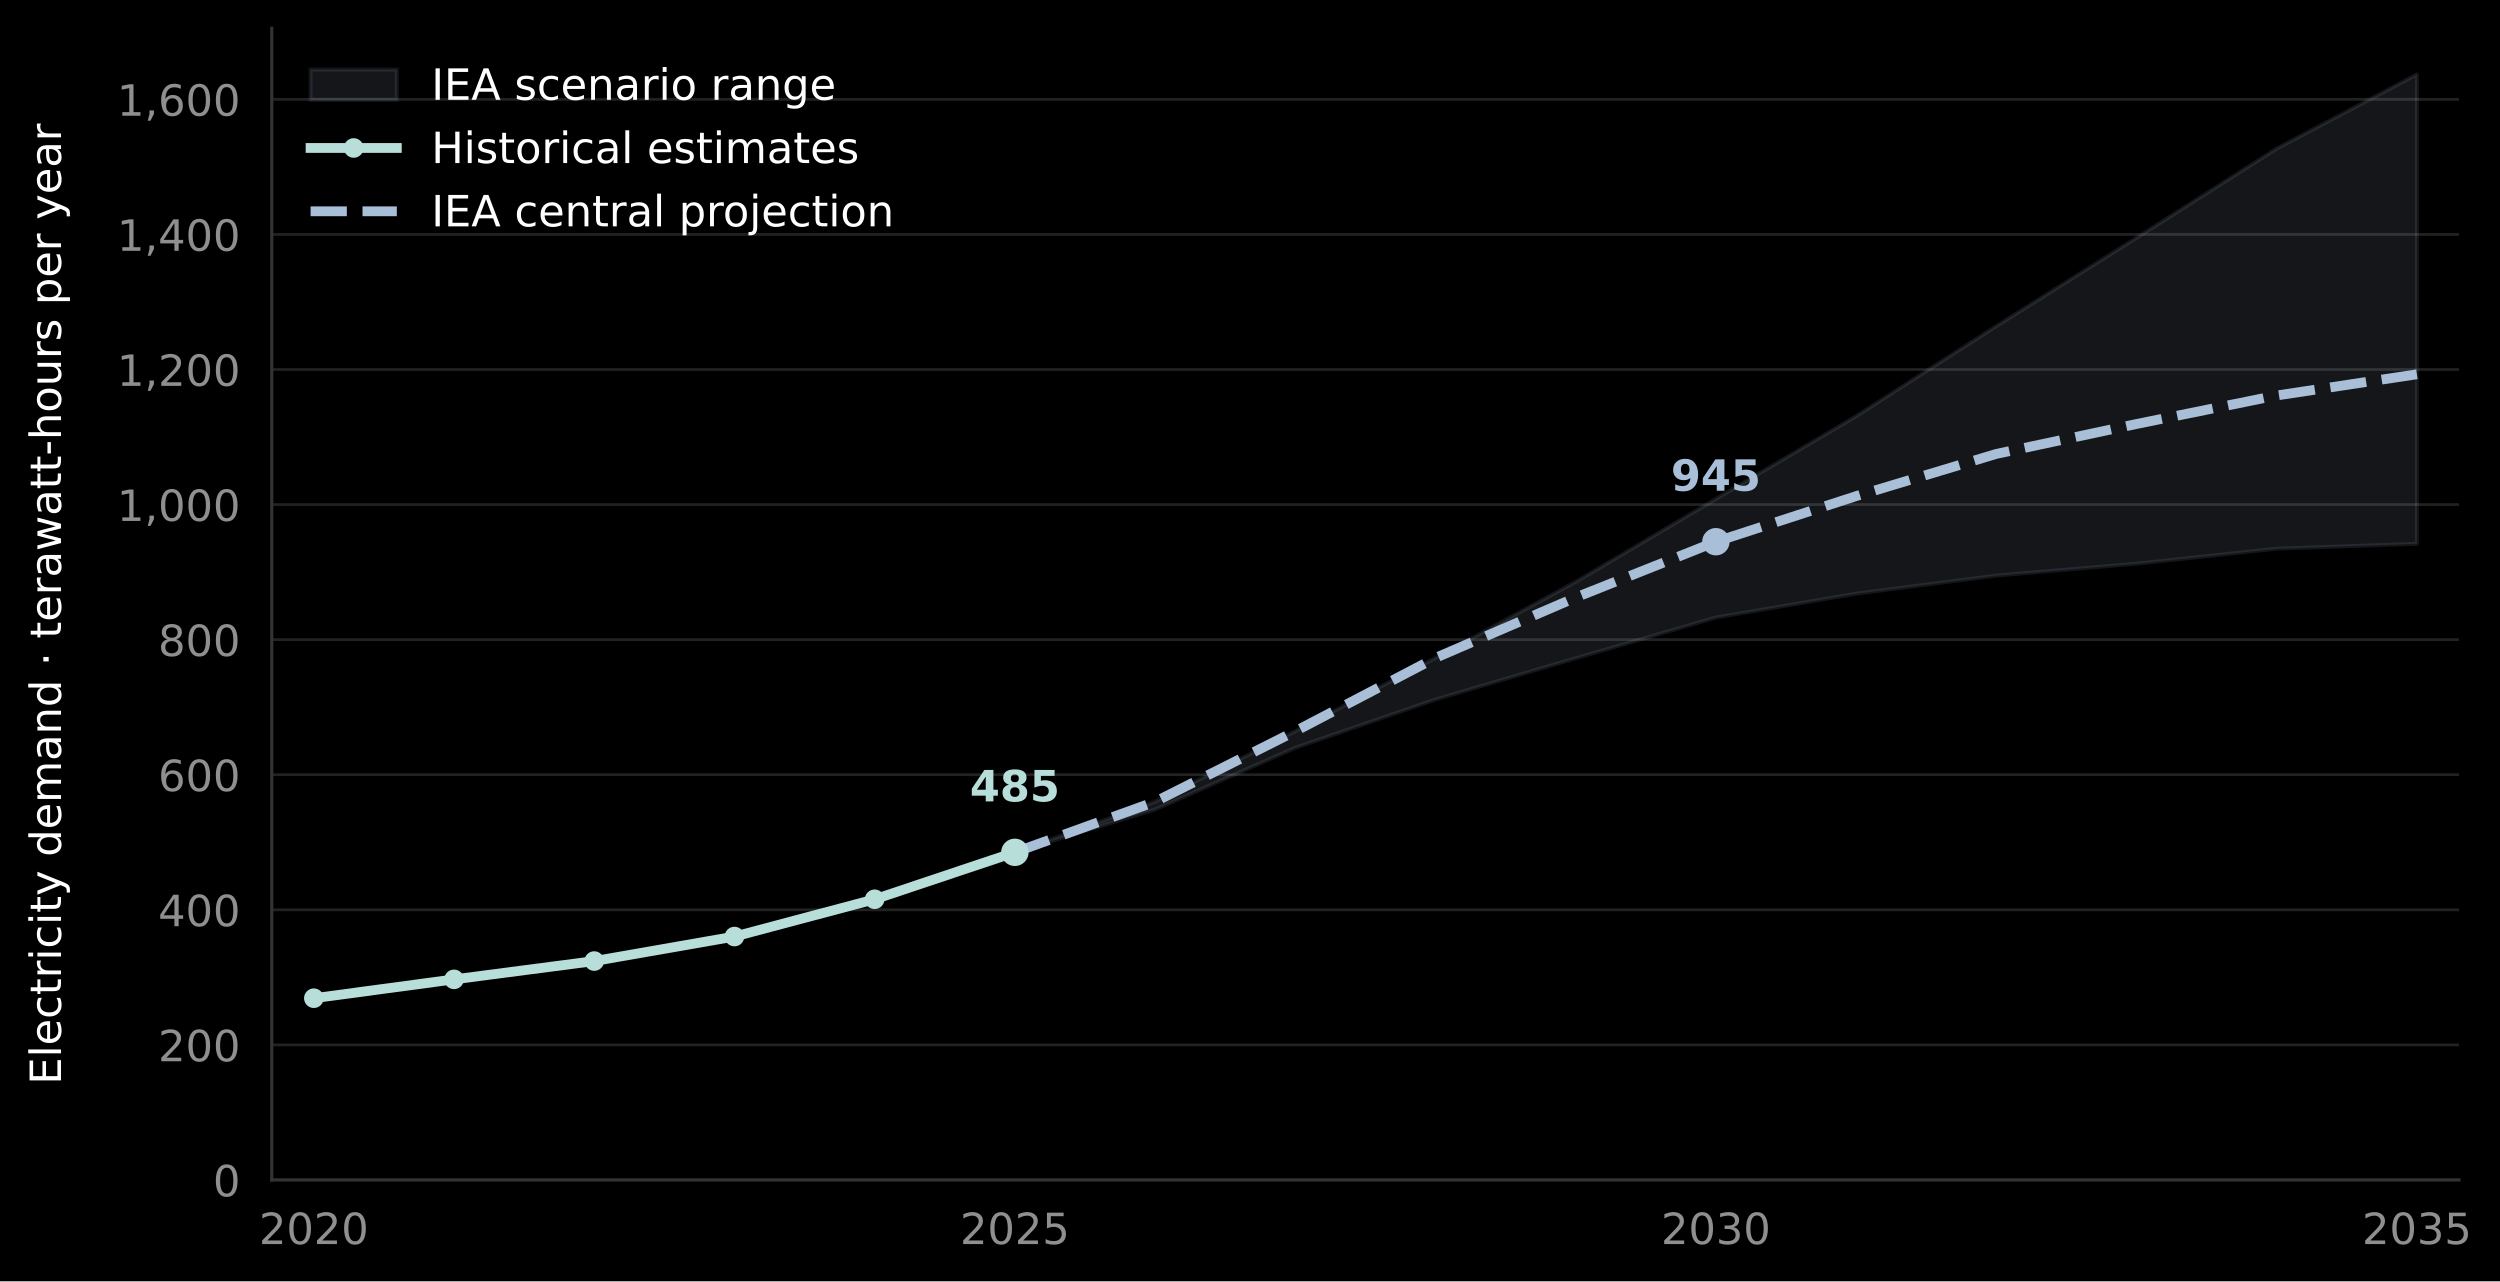
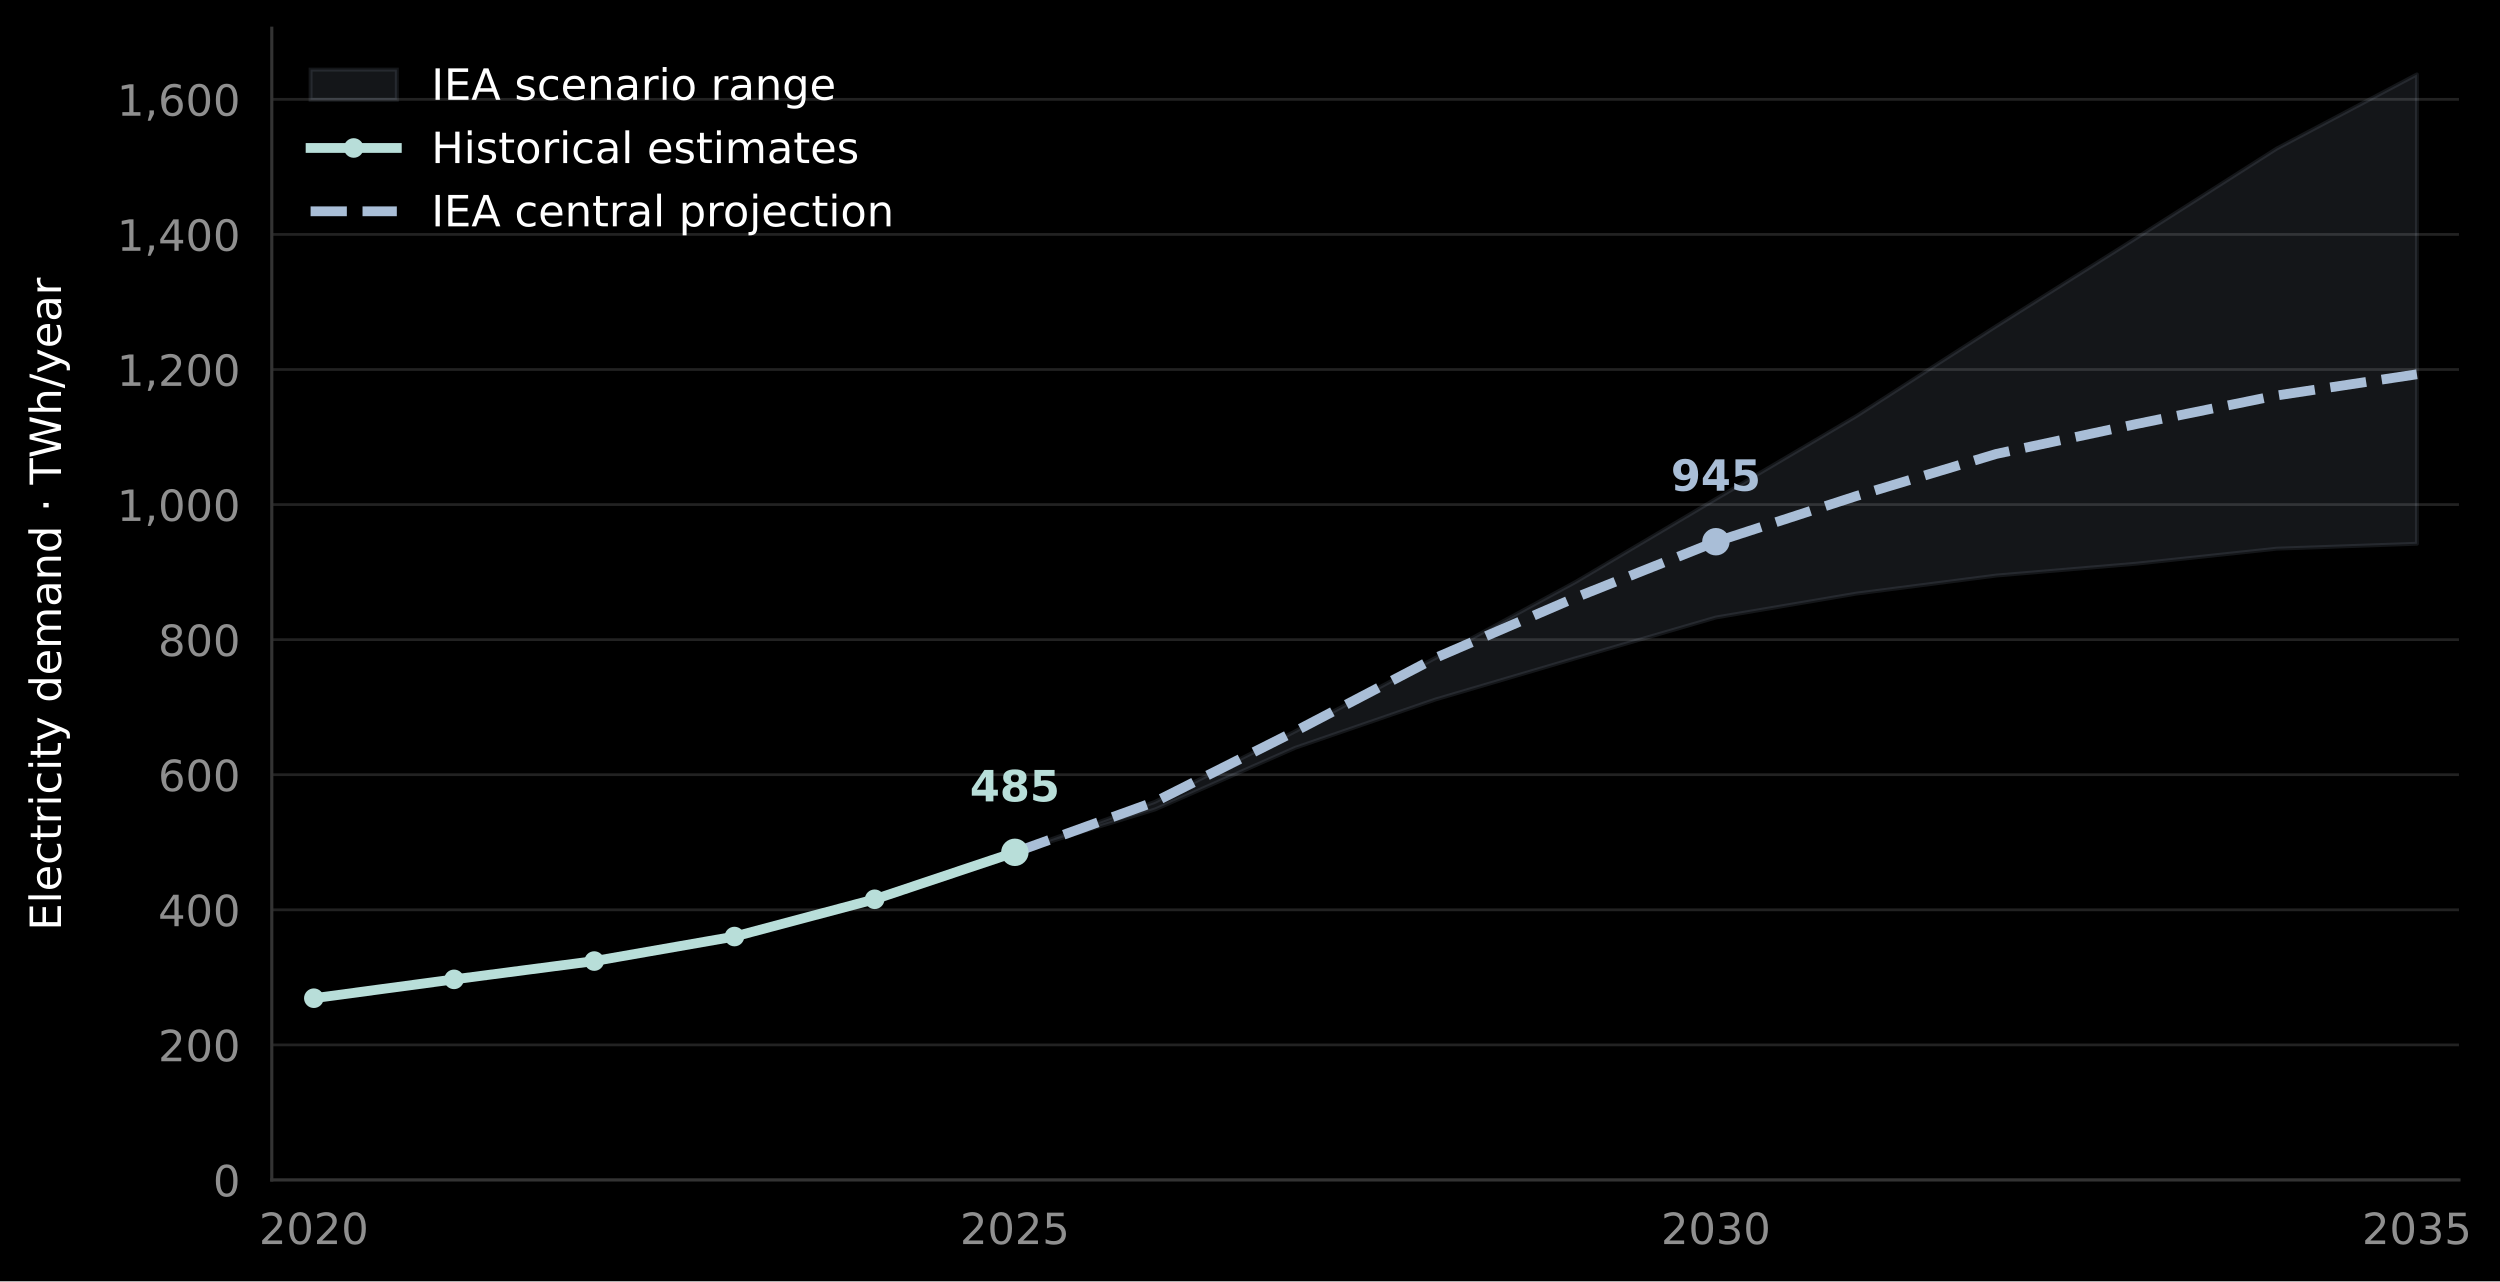
<svg xmlns="http://www.w3.org/2000/svg" xmlns:xlink="http://www.w3.org/1999/xlink" width="637.804pt" height="326.878pt" viewBox="0 0 637.804 326.878" version="1.1">
  <defs>
    <style type="text/css">*{stroke-linejoin: round; stroke-linecap: butt}</style>
  </defs>
  <g id="figure_1">
    <g id="patch_1">
      <path d="M 0 326.878 L 637.804 326.878 L 637.804 0 L 0 0 z " />
    </g>
    <g id="axes_1">
      <g id="patch_2">
        <path d="M 69.337 301.032 L 627.337 301.032 L 627.337 7.2 L 69.337 7.2 z " />
      </g>
      <g id="matplotlib.axis_1">
        <g id="xtick_1">
          <g id="line2d_1" />
          <g id="text_1">
            <g style="fill: #8f8f8f" transform="translate(66.07014 317.3903) scale(0.11 -0.11)">
              <defs>
                <path id="DejaVuSans-32" d="M 1228 531 L 3431 531 L 3431 0 L 469 0 L 469 531 Q 828 903 1448 1529 Q 2069 2156 2228 2338 Q 2531 2678 2651 2914 Q 2772 3150 2772 3378 Q 2772 3750 2511 3984 Q 2250 4219 1831 4219 Q 1534 4219 1204 4116 Q 875 4013 500 3803 L 500 4441 Q 881 4594 1212 4672 Q 1544 4750 1819 4750 Q 2544 4750 2975 4387 Q 3406 4025 3406 3419 Q 3406 3131 3298 2873 Q 3191 2616 2906 2266 Q 2828 2175 2409 1742 Q 1991 1309 1228 531 z " transform="scale(0.015625)" />
                <path id="DejaVuSans-30" d="M 2034 4250 Q 1547 4250 1301 3770 Q 1056 3291 1056 2328 Q 1056 1369 1301 889 Q 1547 409 2034 409 Q 2525 409 2770 889 Q 3016 1369 3016 2328 Q 3016 3291 2770 3770 Q 2525 4250 2034 4250 z M 2034 4750 Q 2819 4750 3233 4129 Q 3647 3509 3647 2328 Q 3647 1150 3233 529 Q 2819 -91 2034 -91 Q 1250 -91 836 529 Q 422 1150 422 2328 Q 422 3509 836 4129 Q 1250 4750 2034 4750 z " transform="scale(0.015625)" />
              </defs>
              <use xlink:href="#DejaVuSans-32" />
              <use xlink:href="#DejaVuSans-30" transform="translate(63.62305 0)" />
              <use xlink:href="#DejaVuSans-32" transform="translate(127.2461 0)" />
              <use xlink:href="#DejaVuSans-30" transform="translate(190.8691 0)" />
            </g>
          </g>
        </g>
        <g id="xtick_2">
          <g id="line2d_2" />
          <g id="text_2">
            <g style="fill: #8f8f8f" transform="translate(244.9163 317.3903) scale(0.11 -0.11)">
              <defs>
                <path id="DejaVuSans-35" d="M 691 4666 L 3169 4666 L 3169 4134 L 1269 4134 L 1269 2991 Q 1406 3038 1543 3061 Q 1681 3084 1819 3084 Q 2600 3084 3056 2656 Q 3513 2228 3513 1497 Q 3513 744 3044 326 Q 2575 -91 1722 -91 Q 1428 -91 1123 -41 Q 819 9 494 109 L 494 744 Q 775 591 1075 516 Q 1375 441 1709 441 Q 2250 441 2565 725 Q 2881 1009 2881 1497 Q 2881 1984 2565 2268 Q 2250 2553 1709 2553 Q 1456 2553 1204 2497 Q 953 2441 691 2322 L 691 4666 z " transform="scale(0.015625)" />
              </defs>
              <use xlink:href="#DejaVuSans-32" />
              <use xlink:href="#DejaVuSans-30" transform="translate(63.62305 0)" />
              <use xlink:href="#DejaVuSans-32" transform="translate(127.2461 0)" />
              <use xlink:href="#DejaVuSans-35" transform="translate(190.8691 0)" />
            </g>
          </g>
        </g>
        <g id="xtick_3">
          <g id="line2d_3" />
          <g id="text_3">
            <g style="fill: #8f8f8f" transform="translate(423.7625 317.3903) scale(0.11 -0.11)">
              <defs>
                <path id="DejaVuSans-33" d="M 2597 2516 Q 3050 2419 3304 2112 Q 3559 1806 3559 1356 Q 3559 666 3084 287 Q 2609 -91 1734 -91 Q 1441 -91 1130 -33 Q 819 25 488 141 L 488 750 Q 750 597 1062 519 Q 1375 441 1716 441 Q 2309 441 2620 675 Q 2931 909 2931 1356 Q 2931 1769 2642 2001 Q 2353 2234 1838 2234 L 1294 2234 L 1294 2753 L 1863 2753 Q 2328 2753 2575 2939 Q 2822 3125 2822 3475 Q 2822 3834 2567 4026 Q 2313 4219 1838 4219 Q 1578 4219 1281 4162 Q 984 4106 628 3988 L 628 4550 Q 988 4650 1302 4700 Q 1616 4750 1894 4750 Q 2613 4750 3031 4423 Q 3450 4097 3450 3541 Q 3450 3153 3228 2886 Q 3006 2619 2597 2516 z " transform="scale(0.015625)" />
              </defs>
              <use xlink:href="#DejaVuSans-32" />
              <use xlink:href="#DejaVuSans-30" transform="translate(63.62305 0)" />
              <use xlink:href="#DejaVuSans-33" transform="translate(127.2461 0)" />
              <use xlink:href="#DejaVuSans-30" transform="translate(190.8691 0)" />
            </g>
          </g>
        </g>
        <g id="xtick_4">
          <g id="line2d_4" />
          <g id="text_4">
            <g style="fill: #8f8f8f" transform="translate(602.6086 317.3903) scale(0.11 -0.11)">
              <use xlink:href="#DejaVuSans-32" />
              <use xlink:href="#DejaVuSans-30" transform="translate(63.62305 0)" />
              <use xlink:href="#DejaVuSans-33" transform="translate(127.2461 0)" />
              <use xlink:href="#DejaVuSans-35" transform="translate(190.8691 0)" />
            </g>
          </g>
        </g>
      </g>
      <g id="matplotlib.axis_2">
        <g id="ytick_1">
          <g id="line2d_5">
-             <path d="M 69.337 301.032 L 627.337 301.032 " clip-path="url(#pa9046fa0b6)" style="fill: none; stroke: #222222; stroke-width: 0.7; stroke-linecap: square" />
+             <path d="M 69.337 301.032 L 627.337 301.032 " clip-path="url(#p35b5a30e27)" style="fill: none; stroke: #222222; stroke-width: 0.7; stroke-linecap: square" />
          </g>
          <g id="line2d_6" />
          <g id="text_5">
            <g style="fill: #8f8f8f" transform="translate(54.33812 305.2111) scale(0.11 -0.11)">
              <use xlink:href="#DejaVuSans-30" />
            </g>
          </g>
        </g>
        <g id="ytick_2">
          <g id="line2d_7">
-             <path d="M 69.337 266.571 L 627.337 266.571 " clip-path="url(#pa9046fa0b6)" style="fill: none; stroke: #222222; stroke-width: 0.7; stroke-linecap: square" />
+             <path d="M 69.337 266.571 L 627.337 266.571 " clip-path="url(#p35b5a30e27)" style="fill: none; stroke: #222222; stroke-width: 0.7; stroke-linecap: square" />
          </g>
          <g id="line2d_8" />
          <g id="text_6">
            <g style="fill: #8f8f8f" transform="translate(40.34063 270.7499) scale(0.11 -0.11)">
              <use xlink:href="#DejaVuSans-32" />
              <use xlink:href="#DejaVuSans-30" transform="translate(63.62305 0)" />
              <use xlink:href="#DejaVuSans-30" transform="translate(127.2461 0)" />
            </g>
          </g>
        </g>
        <g id="ytick_3">
          <g id="line2d_9">
-             <path d="M 69.337 232.11 L 627.337 232.11 " clip-path="url(#pa9046fa0b6)" style="fill: none; stroke: #222222; stroke-width: 0.7; stroke-linecap: square" />
+             <path d="M 69.337 232.11 L 627.337 232.11 " clip-path="url(#p35b5a30e27)" style="fill: none; stroke: #222222; stroke-width: 0.7; stroke-linecap: square" />
          </g>
          <g id="line2d_10" />
          <g id="text_7">
            <g style="fill: #8f8f8f" transform="translate(40.34063 236.2887) scale(0.11 -0.11)">
              <defs>
                <path id="DejaVuSans-34" d="M 2419 4116 L 825 1625 L 2419 1625 L 2419 4116 z M 2253 4666 L 3047 4666 L 3047 1625 L 3713 1625 L 3713 1100 L 3047 1100 L 3047 0 L 2419 0 L 2419 1100 L 313 1100 L 313 1709 L 2253 4666 z " transform="scale(0.015625)" />
              </defs>
              <use xlink:href="#DejaVuSans-34" />
              <use xlink:href="#DejaVuSans-30" transform="translate(63.62305 0)" />
              <use xlink:href="#DejaVuSans-30" transform="translate(127.2461 0)" />
            </g>
          </g>
        </g>
        <g id="ytick_4">
          <g id="line2d_11">
-             <path d="M 69.337 197.648 L 627.337 197.648 " clip-path="url(#pa9046fa0b6)" style="fill: none; stroke: #222222; stroke-width: 0.7; stroke-linecap: square" />
+             <path d="M 69.337 197.648 L 627.337 197.648 " clip-path="url(#p35b5a30e27)" style="fill: none; stroke: #222222; stroke-width: 0.7; stroke-linecap: square" />
          </g>
          <g id="line2d_12" />
          <g id="text_8">
            <g style="fill: #8f8f8f" transform="translate(40.34063 201.8274) scale(0.11 -0.11)">
              <defs>
                <path id="DejaVuSans-36" d="M 2113 2584 Q 1688 2584 1439 2293 Q 1191 2003 1191 1497 Q 1191 994 1439 701 Q 1688 409 2113 409 Q 2538 409 2786 701 Q 3034 994 3034 1497 Q 3034 2003 2786 2293 Q 2538 2584 2113 2584 z M 3366 4563 L 3366 3988 Q 3128 4100 2886 4159 Q 2644 4219 2406 4219 Q 1781 4219 1451 3797 Q 1122 3375 1075 2522 Q 1259 2794 1537 2939 Q 1816 3084 2150 3084 Q 2853 3084 3261 2657 Q 3669 2231 3669 1497 Q 3669 778 3244 343 Q 2819 -91 2113 -91 Q 1303 -91 875 529 Q 447 1150 447 2328 Q 447 3434 972 4092 Q 1497 4750 2381 4750 Q 2619 4750 2861 4703 Q 3103 4656 3366 4563 z " transform="scale(0.015625)" />
              </defs>
              <use xlink:href="#DejaVuSans-36" />
              <use xlink:href="#DejaVuSans-30" transform="translate(63.62305 0)" />
              <use xlink:href="#DejaVuSans-30" transform="translate(127.2461 0)" />
            </g>
          </g>
        </g>
        <g id="ytick_5">
          <g id="line2d_13">
-             <path d="M 69.337 163.187 L 627.337 163.187 " clip-path="url(#pa9046fa0b6)" style="fill: none; stroke: #222222; stroke-width: 0.7; stroke-linecap: square" />
+             <path d="M 69.337 163.187 L 627.337 163.187 " clip-path="url(#p35b5a30e27)" style="fill: none; stroke: #222222; stroke-width: 0.7; stroke-linecap: square" />
          </g>
          <g id="line2d_14" />
          <g id="text_9">
            <g style="fill: #8f8f8f" transform="translate(40.34063 167.3662) scale(0.11 -0.11)">
              <defs>
                <path id="DejaVuSans-38" d="M 2034 2216 Q 1584 2216 1326 1975 Q 1069 1734 1069 1313 Q 1069 891 1326 650 Q 1584 409 2034 409 Q 2484 409 2743 651 Q 3003 894 3003 1313 Q 3003 1734 2745 1975 Q 2488 2216 2034 2216 z M 1403 2484 Q 997 2584 770 2862 Q 544 3141 544 3541 Q 544 4100 942 4425 Q 1341 4750 2034 4750 Q 2731 4750 3128 4425 Q 3525 4100 3525 3541 Q 3525 3141 3298 2862 Q 3072 2584 2669 2484 Q 3125 2378 3379 2068 Q 3634 1759 3634 1313 Q 3634 634 3220 271 Q 2806 -91 2034 -91 Q 1263 -91 848 271 Q 434 634 434 1313 Q 434 1759 690 2068 Q 947 2378 1403 2484 z M 1172 3481 Q 1172 3119 1398 2916 Q 1625 2713 2034 2713 Q 2441 2713 2670 2916 Q 2900 3119 2900 3481 Q 2900 3844 2670 4047 Q 2441 4250 2034 4250 Q 1625 4250 1398 4047 Q 1172 3844 1172 3481 z " transform="scale(0.015625)" />
              </defs>
              <use xlink:href="#DejaVuSans-38" />
              <use xlink:href="#DejaVuSans-30" transform="translate(63.62305 0)" />
              <use xlink:href="#DejaVuSans-30" transform="translate(127.2461 0)" />
            </g>
          </g>
        </g>
        <g id="ytick_6">
          <g id="line2d_15">
-             <path d="M 69.337 128.726 L 627.337 128.726 " clip-path="url(#pa9046fa0b6)" style="fill: none; stroke: #222222; stroke-width: 0.7; stroke-linecap: square" />
+             <path d="M 69.337 128.726 L 627.337 128.726 " clip-path="url(#p35b5a30e27)" style="fill: none; stroke: #222222; stroke-width: 0.7; stroke-linecap: square" />
          </g>
          <g id="line2d_16" />
          <g id="text_10">
            <g style="fill: #8f8f8f" transform="translate(29.84594 132.905) scale(0.11 -0.11)">
              <defs>
                <path id="DejaVuSans-31" d="M 794 531 L 1825 531 L 1825 4091 L 703 3866 L 703 4441 L 1819 4666 L 2450 4666 L 2450 531 L 3481 531 L 3481 0 L 794 0 L 794 531 z " transform="scale(0.015625)" />
                <path id="DejaVuSans-2c" d="M 750 794 L 1409 794 L 1409 256 L 897 -744 L 494 -744 L 750 256 L 750 794 z " transform="scale(0.015625)" />
              </defs>
              <use xlink:href="#DejaVuSans-31" />
              <use xlink:href="#DejaVuSans-2c" transform="translate(63.62305 0)" />
              <use xlink:href="#DejaVuSans-30" transform="translate(95.41016 0)" />
              <use xlink:href="#DejaVuSans-30" transform="translate(159.0332 0)" />
              <use xlink:href="#DejaVuSans-30" transform="translate(222.6562 0)" />
            </g>
          </g>
        </g>
        <g id="ytick_7">
          <g id="line2d_17">
-             <path d="M 69.337 94.265 L 627.337 94.265 " clip-path="url(#pa9046fa0b6)" style="fill: none; stroke: #222222; stroke-width: 0.7; stroke-linecap: square" />
+             <path d="M 69.337 94.265 L 627.337 94.265 " clip-path="url(#p35b5a30e27)" style="fill: none; stroke: #222222; stroke-width: 0.7; stroke-linecap: square" />
          </g>
          <g id="line2d_18" />
          <g id="text_11">
            <g style="fill: #8f8f8f" transform="translate(29.84594 98.44373) scale(0.11 -0.11)">
              <use xlink:href="#DejaVuSans-31" />
              <use xlink:href="#DejaVuSans-2c" transform="translate(63.62305 0)" />
              <use xlink:href="#DejaVuSans-32" transform="translate(95.41016 0)" />
              <use xlink:href="#DejaVuSans-30" transform="translate(159.0332 0)" />
              <use xlink:href="#DejaVuSans-30" transform="translate(222.6562 0)" />
            </g>
          </g>
        </g>
        <g id="ytick_8">
          <g id="line2d_19">
-             <path d="M 69.337 59.803 L 627.337 59.803 " clip-path="url(#pa9046fa0b6)" style="fill: none; stroke: #222222; stroke-width: 0.7; stroke-linecap: square" />
+             <path d="M 69.337 59.803 L 627.337 59.803 " clip-path="url(#p35b5a30e27)" style="fill: none; stroke: #222222; stroke-width: 0.7; stroke-linecap: square" />
          </g>
          <g id="line2d_20" />
          <g id="text_12">
            <g style="fill: #8f8f8f" transform="translate(29.84594 63.98249) scale(0.11 -0.11)">
              <use xlink:href="#DejaVuSans-31" />
              <use xlink:href="#DejaVuSans-2c" transform="translate(63.62305 0)" />
              <use xlink:href="#DejaVuSans-34" transform="translate(95.41016 0)" />
              <use xlink:href="#DejaVuSans-30" transform="translate(159.0332 0)" />
              <use xlink:href="#DejaVuSans-30" transform="translate(222.6562 0)" />
            </g>
          </g>
        </g>
        <g id="ytick_9">
          <g id="line2d_21">
-             <path d="M 69.337 25.342 L 627.337 25.342 " clip-path="url(#pa9046fa0b6)" style="fill: none; stroke: #222222; stroke-width: 0.7; stroke-linecap: square" />
+             <path d="M 69.337 25.342 L 627.337 25.342 " clip-path="url(#p35b5a30e27)" style="fill: none; stroke: #222222; stroke-width: 0.7; stroke-linecap: square" />
          </g>
          <g id="line2d_22" />
          <g id="text_13">
            <g style="fill: #8f8f8f" transform="translate(29.84594 29.52126) scale(0.11 -0.11)">
              <use xlink:href="#DejaVuSans-31" />
              <use xlink:href="#DejaVuSans-2c" transform="translate(63.62305 0)" />
              <use xlink:href="#DejaVuSans-36" transform="translate(95.41016 0)" />
              <use xlink:href="#DejaVuSans-30" transform="translate(159.0332 0)" />
              <use xlink:href="#DejaVuSans-30" transform="translate(222.6562 0)" />
            </g>
          </g>
        </g>
        <g id="text_14">
-           <g style="fill: #ffffff" transform="translate(15.55828 276.7127) rotate(-90) scale(0.11 -0.11)">
+           <g style="fill: #ffffff" transform="translate(15.55828 237.4161) rotate(-90) scale(0.11 -0.11)">
            <defs>
              <path id="DejaVuSans-45" d="M 628 4666 L 3578 4666 L 3578 4134 L 1259 4134 L 1259 2753 L 3481 2753 L 3481 2222 L 1259 2222 L 1259 531 L 3634 531 L 3634 0 L 628 0 L 628 4666 z " transform="scale(0.015625)" />
              <path id="DejaVuSans-6c" d="M 603 4863 L 1178 4863 L 1178 0 L 603 0 L 603 4863 z " transform="scale(0.015625)" />
              <path id="DejaVuSans-65" d="M 3597 1894 L 3597 1613 L 953 1613 Q 991 1019 1311 708 Q 1631 397 2203 397 Q 2534 397 2845 478 Q 3156 559 3463 722 L 3463 178 Q 3153 47 2828 -22 Q 2503 -91 2169 -91 Q 1331 -91 842 396 Q 353 884 353 1716 Q 353 2575 817 3079 Q 1281 3584 2069 3584 Q 2775 3584 3186 3129 Q 3597 2675 3597 1894 z M 3022 2063 Q 3016 2534 2758 2815 Q 2500 3097 2075 3097 Q 1594 3097 1305 2825 Q 1016 2553 972 2059 L 3022 2063 z " transform="scale(0.015625)" />
              <path id="DejaVuSans-63" d="M 3122 3366 L 3122 2828 Q 2878 2963 2633 3030 Q 2388 3097 2138 3097 Q 1578 3097 1268 2742 Q 959 2388 959 1747 Q 959 1106 1268 751 Q 1578 397 2138 397 Q 2388 397 2633 464 Q 2878 531 3122 666 L 3122 134 Q 2881 22 2623 -34 Q 2366 -91 2075 -91 Q 1284 -91 818 406 Q 353 903 353 1747 Q 353 2603 823 3093 Q 1294 3584 2113 3584 Q 2378 3584 2631 3529 Q 2884 3475 3122 3366 z " transform="scale(0.015625)" />
              <path id="DejaVuSans-74" d="M 1172 4494 L 1172 3500 L 2356 3500 L 2356 3053 L 1172 3053 L 1172 1153 Q 1172 725 1289 603 Q 1406 481 1766 481 L 2356 481 L 2356 0 L 1766 0 Q 1100 0 847 248 Q 594 497 594 1153 L 594 3053 L 172 3053 L 172 3500 L 594 3500 L 594 4494 L 1172 4494 z " transform="scale(0.015625)" />
              <path id="DejaVuSans-72" d="M 2631 2963 Q 2534 3019 2420 3045 Q 2306 3072 2169 3072 Q 1681 3072 1420 2755 Q 1159 2438 1159 1844 L 1159 0 L 581 0 L 581 3500 L 1159 3500 L 1159 2956 Q 1341 3275 1631 3429 Q 1922 3584 2338 3584 Q 2397 3584 2469 3576 Q 2541 3569 2628 3553 L 2631 2963 z " transform="scale(0.015625)" />
              <path id="DejaVuSans-69" d="M 603 3500 L 1178 3500 L 1178 0 L 603 0 L 603 3500 z M 603 4863 L 1178 4863 L 1178 4134 L 603 4134 L 603 4863 z " transform="scale(0.015625)" />
              <path id="DejaVuSans-79" d="M 2059 -325 Q 1816 -950 1584 -1140 Q 1353 -1331 966 -1331 L 506 -1331 L 506 -850 L 844 -850 Q 1081 -850 1212 -737 Q 1344 -625 1503 -206 L 1606 56 L 191 3500 L 800 3500 L 1894 763 L 2988 3500 L 3597 3500 L 2059 -325 z " transform="scale(0.015625)" />
              <path id="DejaVuSans-20" transform="scale(0.015625)" />
              <path id="DejaVuSans-64" d="M 2906 2969 L 2906 4863 L 3481 4863 L 3481 0 L 2906 0 L 2906 525 Q 2725 213 2448 61 Q 2172 -91 1784 -91 Q 1150 -91 751 415 Q 353 922 353 1747 Q 353 2572 751 3078 Q 1150 3584 1784 3584 Q 2172 3584 2448 3432 Q 2725 3281 2906 2969 z M 947 1747 Q 947 1113 1208 752 Q 1469 391 1925 391 Q 2381 391 2643 752 Q 2906 1113 2906 1747 Q 2906 2381 2643 2742 Q 2381 3103 1925 3103 Q 1469 3103 1208 2742 Q 947 2381 947 1747 z " transform="scale(0.015625)" />
              <path id="DejaVuSans-6d" d="M 3328 2828 Q 3544 3216 3844 3400 Q 4144 3584 4550 3584 Q 5097 3584 5394 3201 Q 5691 2819 5691 2113 L 5691 0 L 5113 0 L 5113 2094 Q 5113 2597 4934 2840 Q 4756 3084 4391 3084 Q 3944 3084 3684 2787 Q 3425 2491 3425 1978 L 3425 0 L 2847 0 L 2847 2094 Q 2847 2600 2669 2842 Q 2491 3084 2119 3084 Q 1678 3084 1418 2786 Q 1159 2488 1159 1978 L 1159 0 L 581 0 L 581 3500 L 1159 3500 L 1159 2956 Q 1356 3278 1631 3431 Q 1906 3584 2284 3584 Q 2666 3584 2933 3390 Q 3200 3197 3328 2828 z " transform="scale(0.015625)" />
              <path id="DejaVuSans-61" d="M 2194 1759 Q 1497 1759 1228 1600 Q 959 1441 959 1056 Q 959 750 1161 570 Q 1363 391 1709 391 Q 2188 391 2477 730 Q 2766 1069 2766 1631 L 2766 1759 L 2194 1759 z M 3341 1997 L 3341 0 L 2766 0 L 2766 531 Q 2569 213 2275 61 Q 1981 -91 1556 -91 Q 1019 -91 701 211 Q 384 513 384 1019 Q 384 1609 779 1909 Q 1175 2209 1959 2209 L 2766 2209 L 2766 2266 Q 2766 2663 2505 2880 Q 2244 3097 1772 3097 Q 1472 3097 1187 3025 Q 903 2953 641 2809 L 641 3341 Q 956 3463 1253 3523 Q 1550 3584 1831 3584 Q 2591 3584 2966 3190 Q 3341 2797 3341 1997 z " transform="scale(0.015625)" />
              <path id="DejaVuSans-6e" d="M 3513 2113 L 3513 0 L 2938 0 L 2938 2094 Q 2938 2591 2744 2837 Q 2550 3084 2163 3084 Q 1697 3084 1428 2787 Q 1159 2491 1159 1978 L 1159 0 L 581 0 L 581 3500 L 1159 3500 L 1159 2956 Q 1366 3272 1645 3428 Q 1925 3584 2291 3584 Q 2894 3584 3203 3211 Q 3513 2838 3513 2113 z " transform="scale(0.015625)" />
              <path id="DejaVuSans-b7" d="M 684 2619 L 1344 2619 L 1344 1825 L 684 1825 L 684 2619 z " transform="scale(0.015625)" />
-               <path id="DejaVuSans-77" d="M 269 3500 L 844 3500 L 1563 769 L 2278 3500 L 2956 3500 L 3675 769 L 4391 3500 L 4966 3500 L 4050 0 L 3372 0 L 2619 2869 L 1863 0 L 1184 0 L 269 3500 z " transform="scale(0.015625)" />
-               <path id="DejaVuSans-2d" d="M 313 2009 L 1997 2009 L 1997 1497 L 313 1497 L 313 2009 z " transform="scale(0.015625)" />
+               <path id="DejaVuSans-54" d="M -19 4666 L 3928 4666 L 3928 4134 L 2272 4134 L 2272 0 L 1638 0 L 1638 4134 L -19 4134 L -19 4666 z " transform="scale(0.015625)" />
+               <path id="DejaVuSans-57" d="M 213 4666 L 850 4666 L 1831 722 L 2809 4666 L 3519 4666 L 4500 722 L 5478 4666 L 6119 4666 L 4947 0 L 4153 0 L 3169 4050 L 2175 0 L 1381 0 L 213 4666 z " transform="scale(0.015625)" />
              <path id="DejaVuSans-68" d="M 3513 2113 L 3513 0 L 2938 0 L 2938 2094 Q 2938 2591 2744 2837 Q 2550 3084 2163 3084 Q 1697 3084 1428 2787 Q 1159 2491 1159 1978 L 1159 0 L 581 0 L 581 4863 L 1159 4863 L 1159 2956 Q 1366 3272 1645 3428 Q 1925 3584 2291 3584 Q 2894 3584 3203 3211 Q 3513 2838 3513 2113 z " transform="scale(0.015625)" />
-               <path id="DejaVuSans-6f" d="M 1959 3097 Q 1497 3097 1228 2736 Q 959 2375 959 1747 Q 959 1119 1226 758 Q 1494 397 1959 397 Q 2419 397 2687 759 Q 2956 1122 2956 1747 Q 2956 2369 2687 2733 Q 2419 3097 1959 3097 z M 1959 3584 Q 2709 3584 3137 3096 Q 3566 2609 3566 1747 Q 3566 888 3137 398 Q 2709 -91 1959 -91 Q 1206 -91 779 398 Q 353 888 353 1747 Q 353 2609 779 3096 Q 1206 3584 1959 3584 z " transform="scale(0.015625)" />
-               <path id="DejaVuSans-75" d="M 544 1381 L 544 3500 L 1119 3500 L 1119 1403 Q 1119 906 1312 657 Q 1506 409 1894 409 Q 2359 409 2629 706 Q 2900 1003 2900 1516 L 2900 3500 L 3475 3500 L 3475 0 L 2900 0 L 2900 538 Q 2691 219 2414 64 Q 2138 -91 1772 -91 Q 1169 -91 856 284 Q 544 659 544 1381 z M 1991 3584 L 1991 3584 z " transform="scale(0.015625)" />
-               <path id="DejaVuSans-73" d="M 2834 3397 L 2834 2853 Q 2591 2978 2328 3040 Q 2066 3103 1784 3103 Q 1356 3103 1142 2972 Q 928 2841 928 2578 Q 928 2378 1081 2264 Q 1234 2150 1697 2047 L 1894 2003 Q 2506 1872 2764 1633 Q 3022 1394 3022 966 Q 3022 478 2636 193 Q 2250 -91 1575 -91 Q 1294 -91 989 -36 Q 684 19 347 128 L 347 722 Q 666 556 975 473 Q 1284 391 1588 391 Q 1994 391 2212 530 Q 2431 669 2431 922 Q 2431 1156 2273 1281 Q 2116 1406 1581 1522 L 1381 1569 Q 847 1681 609 1914 Q 372 2147 372 2553 Q 372 3047 722 3315 Q 1072 3584 1716 3584 Q 2034 3584 2315 3537 Q 2597 3491 2834 3397 z " transform="scale(0.015625)" />
-               <path id="DejaVuSans-70" d="M 1159 525 L 1159 -1331 L 581 -1331 L 581 3500 L 1159 3500 L 1159 2969 Q 1341 3281 1617 3432 Q 1894 3584 2278 3584 Q 2916 3584 3314 3078 Q 3713 2572 3713 1747 Q 3713 922 3314 415 Q 2916 -91 2278 -91 Q 1894 -91 1617 61 Q 1341 213 1159 525 z M 3116 1747 Q 3116 2381 2855 2742 Q 2594 3103 2138 3103 Q 1681 3103 1420 2742 Q 1159 2381 1159 1747 Q 1159 1113 1420 752 Q 1681 391 2138 391 Q 2594 391 2855 752 Q 3116 1113 3116 1747 z " transform="scale(0.015625)" />
+               <path id="DejaVuSans-2f" d="M 1625 4666 L 2156 4666 L 531 -594 L 0 -594 L 1625 4666 z " transform="scale(0.015625)" />
            </defs>
            <use xlink:href="#DejaVuSans-45" />
            <use xlink:href="#DejaVuSans-6c" transform="translate(63.18359 0)" />
            <use xlink:href="#DejaVuSans-65" transform="translate(90.9668 0)" />
            <use xlink:href="#DejaVuSans-63" transform="translate(152.4902 0)" />
            <use xlink:href="#DejaVuSans-74" transform="translate(207.4707 0)" />
            <use xlink:href="#DejaVuSans-72" transform="translate(246.6797 0)" />
            <use xlink:href="#DejaVuSans-69" transform="translate(287.793 0)" />
            <use xlink:href="#DejaVuSans-63" transform="translate(315.5762 0)" />
            <use xlink:href="#DejaVuSans-69" transform="translate(370.5566 0)" />
            <use xlink:href="#DejaVuSans-74" transform="translate(398.3398 0)" />
            <use xlink:href="#DejaVuSans-79" transform="translate(437.5488 0)" />
            <use xlink:href="#DejaVuSans-20" transform="translate(496.7285 0)" />
            <use xlink:href="#DejaVuSans-64" transform="translate(528.5156 0)" />
            <use xlink:href="#DejaVuSans-65" transform="translate(591.9922 0)" />
            <use xlink:href="#DejaVuSans-6d" transform="translate(653.5156 0)" />
            <use xlink:href="#DejaVuSans-61" transform="translate(750.9277 0)" />
            <use xlink:href="#DejaVuSans-6e" transform="translate(812.207 0)" />
            <use xlink:href="#DejaVuSans-64" transform="translate(875.5859 0)" />
            <use xlink:href="#DejaVuSans-20" transform="translate(939.0625 0)" />
            <use xlink:href="#DejaVuSans-b7" transform="translate(970.8496 0)" />
            <use xlink:href="#DejaVuSans-20" transform="translate(1002.637 0)" />
-             <use xlink:href="#DejaVuSans-74" transform="translate(1034.424 0)" />
-             <use xlink:href="#DejaVuSans-65" transform="translate(1073.633 0)" />
-             <use xlink:href="#DejaVuSans-72" transform="translate(1135.156 0)" />
-             <use xlink:href="#DejaVuSans-61" transform="translate(1176.27 0)" />
-             <use xlink:href="#DejaVuSans-77" transform="translate(1237.549 0)" />
-             <use xlink:href="#DejaVuSans-61" transform="translate(1319.336 0)" />
-             <use xlink:href="#DejaVuSans-74" transform="translate(1380.615 0)" />
-             <use xlink:href="#DejaVuSans-74" transform="translate(1419.824 0)" />
-             <use xlink:href="#DejaVuSans-2d" transform="translate(1459.033 0)" />
-             <use xlink:href="#DejaVuSans-68" transform="translate(1495.117 0)" />
-             <use xlink:href="#DejaVuSans-6f" transform="translate(1558.496 0)" />
-             <use xlink:href="#DejaVuSans-75" transform="translate(1619.678 0)" />
-             <use xlink:href="#DejaVuSans-72" transform="translate(1683.057 0)" />
-             <use xlink:href="#DejaVuSans-73" transform="translate(1724.17 0)" />
-             <use xlink:href="#DejaVuSans-20" transform="translate(1776.27 0)" />
-             <use xlink:href="#DejaVuSans-70" transform="translate(1808.057 0)" />
-             <use xlink:href="#DejaVuSans-65" transform="translate(1871.533 0)" />
-             <use xlink:href="#DejaVuSans-72" transform="translate(1933.057 0)" />
-             <use xlink:href="#DejaVuSans-20" transform="translate(1974.17 0)" />
-             <use xlink:href="#DejaVuSans-79" transform="translate(2005.957 0)" />
-             <use xlink:href="#DejaVuSans-65" transform="translate(2065.137 0)" />
-             <use xlink:href="#DejaVuSans-61" transform="translate(2126.66 0)" />
-             <use xlink:href="#DejaVuSans-72" transform="translate(2187.939 0)" />
+             <use xlink:href="#DejaVuSans-54" transform="translate(1034.424 0)" />
+             <use xlink:href="#DejaVuSans-57" transform="translate(1095.508 0)" />
+             <use xlink:href="#DejaVuSans-68" transform="translate(1194.385 0)" />
+             <use xlink:href="#DejaVuSans-2f" transform="translate(1257.764 0)" />
+             <use xlink:href="#DejaVuSans-79" transform="translate(1291.455 0)" />
+             <use xlink:href="#DejaVuSans-65" transform="translate(1350.635 0)" />
+             <use xlink:href="#DejaVuSans-61" transform="translate(1412.158 0)" />
+             <use xlink:href="#DejaVuSans-72" transform="translate(1473.438 0)" />
          </g>
        </g>
      </g>
      <g id="FillBetweenPolyCollection_1">
        <defs>
          <path id="m4a32129d41" d="M 258.914 -109.432 L 258.914 -109.432 L 294.683 -120.373 L 330.452 -136.105 L 366.221 -148.425 L 401.991 -158.952 L 437.76 -169.343 L 473.529 -175.425 L 509.298 -180.043 L 545.068 -183.075 L 580.837 -186.901 L 616.606 -188.158 L 616.606 -307.894 L 616.606 -307.894 L 580.837 -288.975 L 545.068 -266.196 L 509.298 -243.675 L 473.529 -220.69 L 437.76 -199.582 L 401.991 -178.423 L 366.221 -159.021 L 330.452 -140.309 L 294.683 -122.32 L 258.914 -109.432 z " style="stroke: #a9bed7; stroke-opacity: 0.12" />
        </defs>
-         <g clip-path="url(#pa9046fa0b6)">
+         <g clip-path="url(#p35b5a30e27)">
          <use xlink:href="#m4a32129d41" x="0" y="326.878" style="fill: #a9bed7; fill-opacity: 0.12; stroke: #a9bed7; stroke-opacity: 0.12" />
        </g>
      </g>
      <g id="line2d_23">
-         <path d="M 80.068 254.664 L 115.837 249.857 L 151.606 245.188 L 187.375 238.933 L 223.145 229.422 L 258.914 217.446 " clip-path="url(#pa9046fa0b6)" style="fill: none; stroke: #b8ded9; stroke-width: 2.5; stroke-linecap: square" />
+         <path d="M 80.068 254.664 L 115.837 249.857 L 151.606 245.188 L 187.375 238.933 L 223.145 229.422 L 258.914 217.446 " clip-path="url(#p35b5a30e27)" style="fill: none; stroke: #b8ded9; stroke-width: 2.5; stroke-linecap: square" />
        <defs>
          <path id="ma7abd5a7bd" d="M 0 2 C 0.53 2 1.039 1.789 1.414 1.414 C 1.789 1.039 2 0.53 2 0 C 2 -0.53 1.789 -1.039 1.414 -1.414 C 1.039 -1.789 0.53 -2 0 -2 C -0.53 -2 -1.039 -1.789 -1.414 -1.414 C -1.789 -1.039 -2 -0.53 -2 0 C -2 0.53 -1.789 1.039 -1.414 1.414 C -1.039 1.789 -0.53 2 0 2 z " style="stroke: #b8ded9" />
        </defs>
-         <g clip-path="url(#pa9046fa0b6)">
+         <g clip-path="url(#p35b5a30e27)">
          <use xlink:href="#ma7abd5a7bd" x="80.068" y="254.664" style="fill: #b8ded9; stroke: #b8ded9" />
          <use xlink:href="#ma7abd5a7bd" x="115.837" y="249.857" style="fill: #b8ded9; stroke: #b8ded9" />
          <use xlink:href="#ma7abd5a7bd" x="151.606" y="245.188" style="fill: #b8ded9; stroke: #b8ded9" />
          <use xlink:href="#ma7abd5a7bd" x="187.375" y="238.933" style="fill: #b8ded9; stroke: #b8ded9" />
          <use xlink:href="#ma7abd5a7bd" x="223.145" y="229.422" style="fill: #b8ded9; stroke: #b8ded9" />
          <use xlink:href="#ma7abd5a7bd" x="258.914" y="217.446" style="fill: #b8ded9; stroke: #b8ded9" />
        </g>
      </g>
      <g id="line2d_24">
-         <path d="M 258.914 217.446 L 294.683 204.541 L 330.452 186.552 L 366.221 167.839 L 401.991 152.435 L 437.76 138.203 L 473.529 126.572 L 509.298 115.803 L 545.068 108.17 L 580.837 100.898 L 616.606 95.488 " clip-path="url(#pa9046fa0b6)" style="fill: none; stroke-dasharray: 9.25,4; stroke-dashoffset: 0; stroke: #a9bed7; stroke-width: 2.5" />
+         <path d="M 258.914 217.446 L 294.683 204.541 L 330.452 186.552 L 366.221 167.839 L 401.991 152.435 L 437.76 138.203 L 473.529 126.572 L 509.298 115.803 L 545.068 108.17 L 580.837 100.898 L 616.606 95.488 " clip-path="url(#p35b5a30e27)" style="fill: none; stroke-dasharray: 9.25,4; stroke-dashoffset: 0; stroke: #a9bed7; stroke-width: 2.5" />
      </g>
      <g id="patch_3">
        <path d="M 69.337 301.032 L 69.337 7.2 " style="fill: none; stroke: #333333; stroke-width: 0.8; stroke-linejoin: miter; stroke-linecap: square" />
      </g>
      <g id="patch_4">
        <path d="M 69.337 301.032 L 627.337 301.032 " style="fill: none; stroke: #333333; stroke-width: 0.8; stroke-linejoin: miter; stroke-linecap: square" />
      </g>
      <g id="PathCollection_1">
        <defs>
          <path id="m541ae78611" d="M 0 3 C 0.796 3 1.559 2.684 2.121 2.121 C 2.684 1.559 3 0.796 3 0 C 3 -0.796 2.684 -1.559 2.121 -2.121 C 1.559 -2.684 0.796 -3 0 -3 C -0.796 -3 -1.559 -2.684 -2.121 -2.121 C -2.684 -1.559 -3 -0.796 -3 0 C -3 0.796 -2.684 1.559 -2.121 2.121 C -1.559 2.684 -0.796 3 0 3 z " style="stroke: #b8ded9" />
        </defs>
-         <g clip-path="url(#pa9046fa0b6)">
+         <g clip-path="url(#p35b5a30e27)">
          <use xlink:href="#m541ae78611" x="258.914" y="217.446" style="fill: #b8ded9; stroke: #b8ded9" />
        </g>
      </g>
      <g id="text_15">
        <g style="fill: #b8ded9" transform="translate(247.4334 204.4463) scale(0.11 -0.11)">
          <defs>
            <path id="DejaVuSans-Bold-34" d="M 2356 3675 L 1038 1722 L 2356 1722 L 2356 3675 z M 2156 4666 L 3494 4666 L 3494 1722 L 4159 1722 L 4159 850 L 3494 850 L 3494 0 L 2356 0 L 2356 850 L 288 850 L 288 1881 L 2156 4666 z " transform="scale(0.015625)" />
            <path id="DejaVuSans-Bold-38" d="M 2228 2088 Q 1891 2088 1709 1903 Q 1528 1719 1528 1375 Q 1528 1031 1709 848 Q 1891 666 2228 666 Q 2563 666 2741 848 Q 2919 1031 2919 1375 Q 2919 1722 2741 1905 Q 2563 2088 2228 2088 z M 1350 2484 Q 925 2613 709 2878 Q 494 3144 494 3541 Q 494 4131 934 4440 Q 1375 4750 2228 4750 Q 3075 4750 3515 4442 Q 3956 4134 3956 3541 Q 3956 3144 3739 2878 Q 3522 2613 3097 2484 Q 3572 2353 3814 2058 Q 4056 1763 4056 1313 Q 4056 619 3595 264 Q 3134 -91 2228 -91 Q 1319 -91 855 264 Q 391 619 391 1313 Q 391 1763 633 2058 Q 875 2353 1350 2484 z M 1631 3419 Q 1631 3141 1786 2991 Q 1941 2841 2228 2841 Q 2509 2841 2662 2991 Q 2816 3141 2816 3419 Q 2816 3697 2662 3845 Q 2509 3994 2228 3994 Q 1941 3994 1786 3844 Q 1631 3694 1631 3419 z " transform="scale(0.015625)" />
            <path id="DejaVuSans-Bold-35" d="M 678 4666 L 3669 4666 L 3669 3781 L 1638 3781 L 1638 3059 Q 1775 3097 1914 3117 Q 2053 3138 2203 3138 Q 3056 3138 3531 2711 Q 4006 2284 4006 1522 Q 4006 766 3489 337 Q 2972 -91 2053 -91 Q 1656 -91 1267 -14 Q 878 63 494 219 L 494 1166 Q 875 947 1217 837 Q 1559 728 1863 728 Q 2300 728 2551 942 Q 2803 1156 2803 1522 Q 2803 1891 2551 2103 Q 2300 2316 1863 2316 Q 1603 2316 1309 2248 Q 1016 2181 678 2041 L 678 4666 z " transform="scale(0.015625)" />
          </defs>
          <use xlink:href="#DejaVuSans-Bold-34" />
          <use xlink:href="#DejaVuSans-Bold-38" transform="translate(69.58008 0)" />
          <use xlink:href="#DejaVuSans-Bold-35" transform="translate(139.1602 0)" />
        </g>
      </g>
      <g id="PathCollection_2">
        <defs>
          <path id="meb34c506ed" d="M 0 3 C 0.796 3 1.559 2.684 2.121 2.121 C 2.684 1.559 3 0.796 3 0 C 3 -0.796 2.684 -1.559 2.121 -2.121 C 1.559 -2.684 0.796 -3 0 -3 C -0.796 -3 -1.559 -2.684 -2.121 -2.121 C -2.684 -1.559 -3 -0.796 -3 0 C -3 0.796 -2.684 1.559 -2.121 2.121 C -1.559 2.684 -0.796 3 0 3 z " style="stroke: #a9bed7" />
        </defs>
-         <g clip-path="url(#pa9046fa0b6)">
+         <g clip-path="url(#p35b5a30e27)">
          <use xlink:href="#meb34c506ed" x="437.76" y="138.203" style="fill: #a9bed7; stroke: #a9bed7" />
        </g>
      </g>
      <g id="text_16">
        <g style="fill: #a9bed7" transform="translate(426.2796 125.2027) scale(0.11 -0.11)">
          <defs>
            <path id="DejaVuSans-Bold-39" d="M 641 103 L 641 966 Q 928 831 1190 764 Q 1453 697 1709 697 Q 2247 697 2547 995 Q 2847 1294 2900 1881 Q 2688 1725 2447 1647 Q 2206 1569 1925 1569 Q 1209 1569 770 1986 Q 331 2403 331 3084 Q 331 3838 820 4291 Q 1309 4744 2131 4744 Q 3044 4744 3544 4128 Q 4044 3513 4044 2388 Q 4044 1231 3459 570 Q 2875 -91 1856 -91 Q 1528 -91 1228 -42 Q 928 6 641 103 z M 2125 2350 Q 2441 2350 2600 2554 Q 2759 2759 2759 3169 Q 2759 3575 2600 3781 Q 2441 3988 2125 3988 Q 1809 3988 1650 3781 Q 1491 3575 1491 3169 Q 1491 2759 1650 2554 Q 1809 2350 2125 2350 z " transform="scale(0.015625)" />
          </defs>
          <use xlink:href="#DejaVuSans-Bold-39" />
          <use xlink:href="#DejaVuSans-Bold-34" transform="translate(69.58008 0)" />
          <use xlink:href="#DejaVuSans-Bold-35" transform="translate(139.1602 0)" />
        </g>
      </g>
      <g id="legend_1">
        <g id="patch_5">
          <path d="M 79.237 25.458 L 101.237 25.458 L 101.237 17.758 L 79.237 17.758 z " style="fill: #a9bed7; fill-opacity: 0.12; stroke: #a9bed7; stroke-opacity: 0.12; stroke-linejoin: miter" />
        </g>
        <g id="text_17">
          <g style="fill: #ffffff" transform="translate(110.0369 25.45828) scale(0.11 -0.11)">
            <defs>
              <path id="DejaVuSans-49" d="M 628 4666 L 1259 4666 L 1259 0 L 628 0 L 628 4666 z " transform="scale(0.015625)" />
              <path id="DejaVuSans-41" d="M 2188 4044 L 1331 1722 L 3047 1722 L 2188 4044 z M 1831 4666 L 2547 4666 L 4325 0 L 3669 0 L 3244 1197 L 1141 1197 L 716 0 L 50 0 L 1831 4666 z " transform="scale(0.015625)" />
+               <path id="DejaVuSans-73" d="M 2834 3397 L 2834 2853 Q 2591 2978 2328 3040 Q 2066 3103 1784 3103 Q 1356 3103 1142 2972 Q 928 2841 928 2578 Q 928 2378 1081 2264 Q 1234 2150 1697 2047 L 1894 2003 Q 2506 1872 2764 1633 Q 3022 1394 3022 966 Q 3022 478 2636 193 Q 2250 -91 1575 -91 Q 1294 -91 989 -36 Q 684 19 347 128 L 347 722 Q 666 556 975 473 Q 1284 391 1588 391 Q 1994 391 2212 530 Q 2431 669 2431 922 Q 2431 1156 2273 1281 Q 2116 1406 1581 1522 L 1381 1569 Q 847 1681 609 1914 Q 372 2147 372 2553 Q 372 3047 722 3315 Q 1072 3584 1716 3584 Q 2034 3584 2315 3537 Q 2597 3491 2834 3397 z " transform="scale(0.015625)" />
+               <path id="DejaVuSans-6f" d="M 1959 3097 Q 1497 3097 1228 2736 Q 959 2375 959 1747 Q 959 1119 1226 758 Q 1494 397 1959 397 Q 2419 397 2687 759 Q 2956 1122 2956 1747 Q 2956 2369 2687 2733 Q 2419 3097 1959 3097 z M 1959 3584 Q 2709 3584 3137 3096 Q 3566 2609 3566 1747 Q 3566 888 3137 398 Q 2709 -91 1959 -91 Q 1206 -91 779 398 Q 353 888 353 1747 Q 353 2609 779 3096 Q 1206 3584 1959 3584 z " transform="scale(0.015625)" />
              <path id="DejaVuSans-67" d="M 2906 1791 Q 2906 2416 2648 2759 Q 2391 3103 1925 3103 Q 1463 3103 1205 2759 Q 947 2416 947 1791 Q 947 1169 1205 825 Q 1463 481 1925 481 Q 2391 481 2648 825 Q 2906 1169 2906 1791 z M 3481 434 Q 3481 -459 3084 -895 Q 2688 -1331 1869 -1331 Q 1566 -1331 1297 -1286 Q 1028 -1241 775 -1147 L 775 -588 Q 1028 -725 1275 -790 Q 1522 -856 1778 -856 Q 2344 -856 2625 -561 Q 2906 -266 2906 331 L 2906 616 Q 2728 306 2450 153 Q 2172 0 1784 0 Q 1141 0 747 490 Q 353 981 353 1791 Q 353 2603 747 3093 Q 1141 3584 1784 3584 Q 2172 3584 2450 3431 Q 2728 3278 2906 2969 L 2906 3500 L 3481 3500 L 3481 434 z " transform="scale(0.015625)" />
            </defs>
            <use xlink:href="#DejaVuSans-49" />
            <use xlink:href="#DejaVuSans-45" transform="translate(29.49219 0)" />
            <use xlink:href="#DejaVuSans-41" transform="translate(92.67578 0)" />
            <use xlink:href="#DejaVuSans-20" transform="translate(161.084 0)" />
            <use xlink:href="#DejaVuSans-73" transform="translate(192.8711 0)" />
            <use xlink:href="#DejaVuSans-63" transform="translate(244.9707 0)" />
            <use xlink:href="#DejaVuSans-65" transform="translate(299.9512 0)" />
            <use xlink:href="#DejaVuSans-6e" transform="translate(361.4746 0)" />
            <use xlink:href="#DejaVuSans-61" transform="translate(424.8535 0)" />
            <use xlink:href="#DejaVuSans-72" transform="translate(486.1328 0)" />
            <use xlink:href="#DejaVuSans-69" transform="translate(527.2461 0)" />
            <use xlink:href="#DejaVuSans-6f" transform="translate(555.0293 0)" />
            <use xlink:href="#DejaVuSans-20" transform="translate(616.2109 0)" />
            <use xlink:href="#DejaVuSans-72" transform="translate(647.998 0)" />
            <use xlink:href="#DejaVuSans-61" transform="translate(689.1113 0)" />
            <use xlink:href="#DejaVuSans-6e" transform="translate(750.3906 0)" />
            <use xlink:href="#DejaVuSans-67" transform="translate(813.7695 0)" />
            <use xlink:href="#DejaVuSans-65" transform="translate(877.2461 0)" />
          </g>
        </g>
        <g id="line2d_25">
          <path d="M 79.237 37.754 L 90.237 37.754 L 101.237 37.754 " style="fill: none; stroke: #b8ded9; stroke-width: 2.5; stroke-linecap: square" />
          <g>
            <use xlink:href="#ma7abd5a7bd" x="90.237" y="37.754" style="fill: #b8ded9; stroke: #b8ded9" />
          </g>
        </g>
        <g id="text_18">
          <g style="fill: #ffffff" transform="translate(110.0369 41.60422) scale(0.11 -0.11)">
            <defs>
              <path id="DejaVuSans-48" d="M 628 4666 L 1259 4666 L 1259 2753 L 3553 2753 L 3553 4666 L 4184 4666 L 4184 0 L 3553 0 L 3553 2222 L 1259 2222 L 1259 0 L 628 0 L 628 4666 z " transform="scale(0.015625)" />
            </defs>
            <use xlink:href="#DejaVuSans-48" />
            <use xlink:href="#DejaVuSans-69" transform="translate(75.19531 0)" />
            <use xlink:href="#DejaVuSans-73" transform="translate(102.9785 0)" />
            <use xlink:href="#DejaVuSans-74" transform="translate(155.0781 0)" />
            <use xlink:href="#DejaVuSans-6f" transform="translate(194.2871 0)" />
            <use xlink:href="#DejaVuSans-72" transform="translate(255.4688 0)" />
            <use xlink:href="#DejaVuSans-69" transform="translate(296.582 0)" />
            <use xlink:href="#DejaVuSans-63" transform="translate(324.3652 0)" />
            <use xlink:href="#DejaVuSans-61" transform="translate(379.3457 0)" />
            <use xlink:href="#DejaVuSans-6c" transform="translate(440.625 0)" />
            <use xlink:href="#DejaVuSans-20" transform="translate(468.4082 0)" />
            <use xlink:href="#DejaVuSans-65" transform="translate(500.1953 0)" />
            <use xlink:href="#DejaVuSans-73" transform="translate(561.7188 0)" />
            <use xlink:href="#DejaVuSans-74" transform="translate(613.8184 0)" />
            <use xlink:href="#DejaVuSans-69" transform="translate(653.0273 0)" />
            <use xlink:href="#DejaVuSans-6d" transform="translate(680.8105 0)" />
            <use xlink:href="#DejaVuSans-61" transform="translate(778.2227 0)" />
            <use xlink:href="#DejaVuSans-74" transform="translate(839.502 0)" />
            <use xlink:href="#DejaVuSans-65" transform="translate(878.7109 0)" />
            <use xlink:href="#DejaVuSans-73" transform="translate(940.2344 0)" />
          </g>
        </g>
        <g id="line2d_26">
          <path d="M 79.237 53.9 L 90.237 53.9 L 101.237 53.9 " style="fill: none; stroke-dasharray: 9.25,4; stroke-dashoffset: 0; stroke: #a9bed7; stroke-width: 2.5" />
        </g>
        <g id="text_19">
          <g style="fill: #ffffff" transform="translate(110.0369 57.75016) scale(0.11 -0.11)">
            <defs>
+               <path id="DejaVuSans-70" d="M 1159 525 L 1159 -1331 L 581 -1331 L 581 3500 L 1159 3500 L 1159 2969 Q 1341 3281 1617 3432 Q 1894 3584 2278 3584 Q 2916 3584 3314 3078 Q 3713 2572 3713 1747 Q 3713 922 3314 415 Q 2916 -91 2278 -91 Q 1894 -91 1617 61 Q 1341 213 1159 525 z M 3116 1747 Q 3116 2381 2855 2742 Q 2594 3103 2138 3103 Q 1681 3103 1420 2742 Q 1159 2381 1159 1747 Q 1159 1113 1420 752 Q 1681 391 2138 391 Q 2594 391 2855 752 Q 3116 1113 3116 1747 z " transform="scale(0.015625)" />
              <path id="DejaVuSans-6a" d="M 603 3500 L 1178 3500 L 1178 -63 Q 1178 -731 923 -1031 Q 669 -1331 103 -1331 L -116 -1331 L -116 -844 L 38 -844 Q 366 -844 484 -692 Q 603 -541 603 -63 L 603 3500 z M 603 4863 L 1178 4863 L 1178 4134 L 603 4134 L 603 4863 z " transform="scale(0.015625)" />
            </defs>
            <use xlink:href="#DejaVuSans-49" />
            <use xlink:href="#DejaVuSans-45" transform="translate(29.49219 0)" />
            <use xlink:href="#DejaVuSans-41" transform="translate(92.67578 0)" />
            <use xlink:href="#DejaVuSans-20" transform="translate(161.084 0)" />
            <use xlink:href="#DejaVuSans-63" transform="translate(192.8711 0)" />
            <use xlink:href="#DejaVuSans-65" transform="translate(247.8516 0)" />
            <use xlink:href="#DejaVuSans-6e" transform="translate(309.375 0)" />
            <use xlink:href="#DejaVuSans-74" transform="translate(372.7539 0)" />
            <use xlink:href="#DejaVuSans-72" transform="translate(411.9629 0)" />
            <use xlink:href="#DejaVuSans-61" transform="translate(453.0762 0)" />
            <use xlink:href="#DejaVuSans-6c" transform="translate(514.3555 0)" />
            <use xlink:href="#DejaVuSans-20" transform="translate(542.1387 0)" />
            <use xlink:href="#DejaVuSans-70" transform="translate(573.9258 0)" />
            <use xlink:href="#DejaVuSans-72" transform="translate(637.4023 0)" />
            <use xlink:href="#DejaVuSans-6f" transform="translate(676.2656 0)" />
            <use xlink:href="#DejaVuSans-6a" transform="translate(737.4473 0)" />
            <use xlink:href="#DejaVuSans-65" transform="translate(765.2305 0)" />
            <use xlink:href="#DejaVuSans-63" transform="translate(826.7539 0)" />
            <use xlink:href="#DejaVuSans-74" transform="translate(881.7344 0)" />
            <use xlink:href="#DejaVuSans-69" transform="translate(920.9434 0)" />
            <use xlink:href="#DejaVuSans-6f" transform="translate(948.7266 0)" />
            <use xlink:href="#DejaVuSans-6e" transform="translate(1009.908 0)" />
          </g>
        </g>
      </g>
    </g>
  </g>
  <defs>
-     <clipPath id="pa9046fa0b6">
+     <clipPath id="p35b5a30e27">
      <rect x="69.337" y="7.2" width="558" height="293.832" />
    </clipPath>
  </defs>
</svg>
